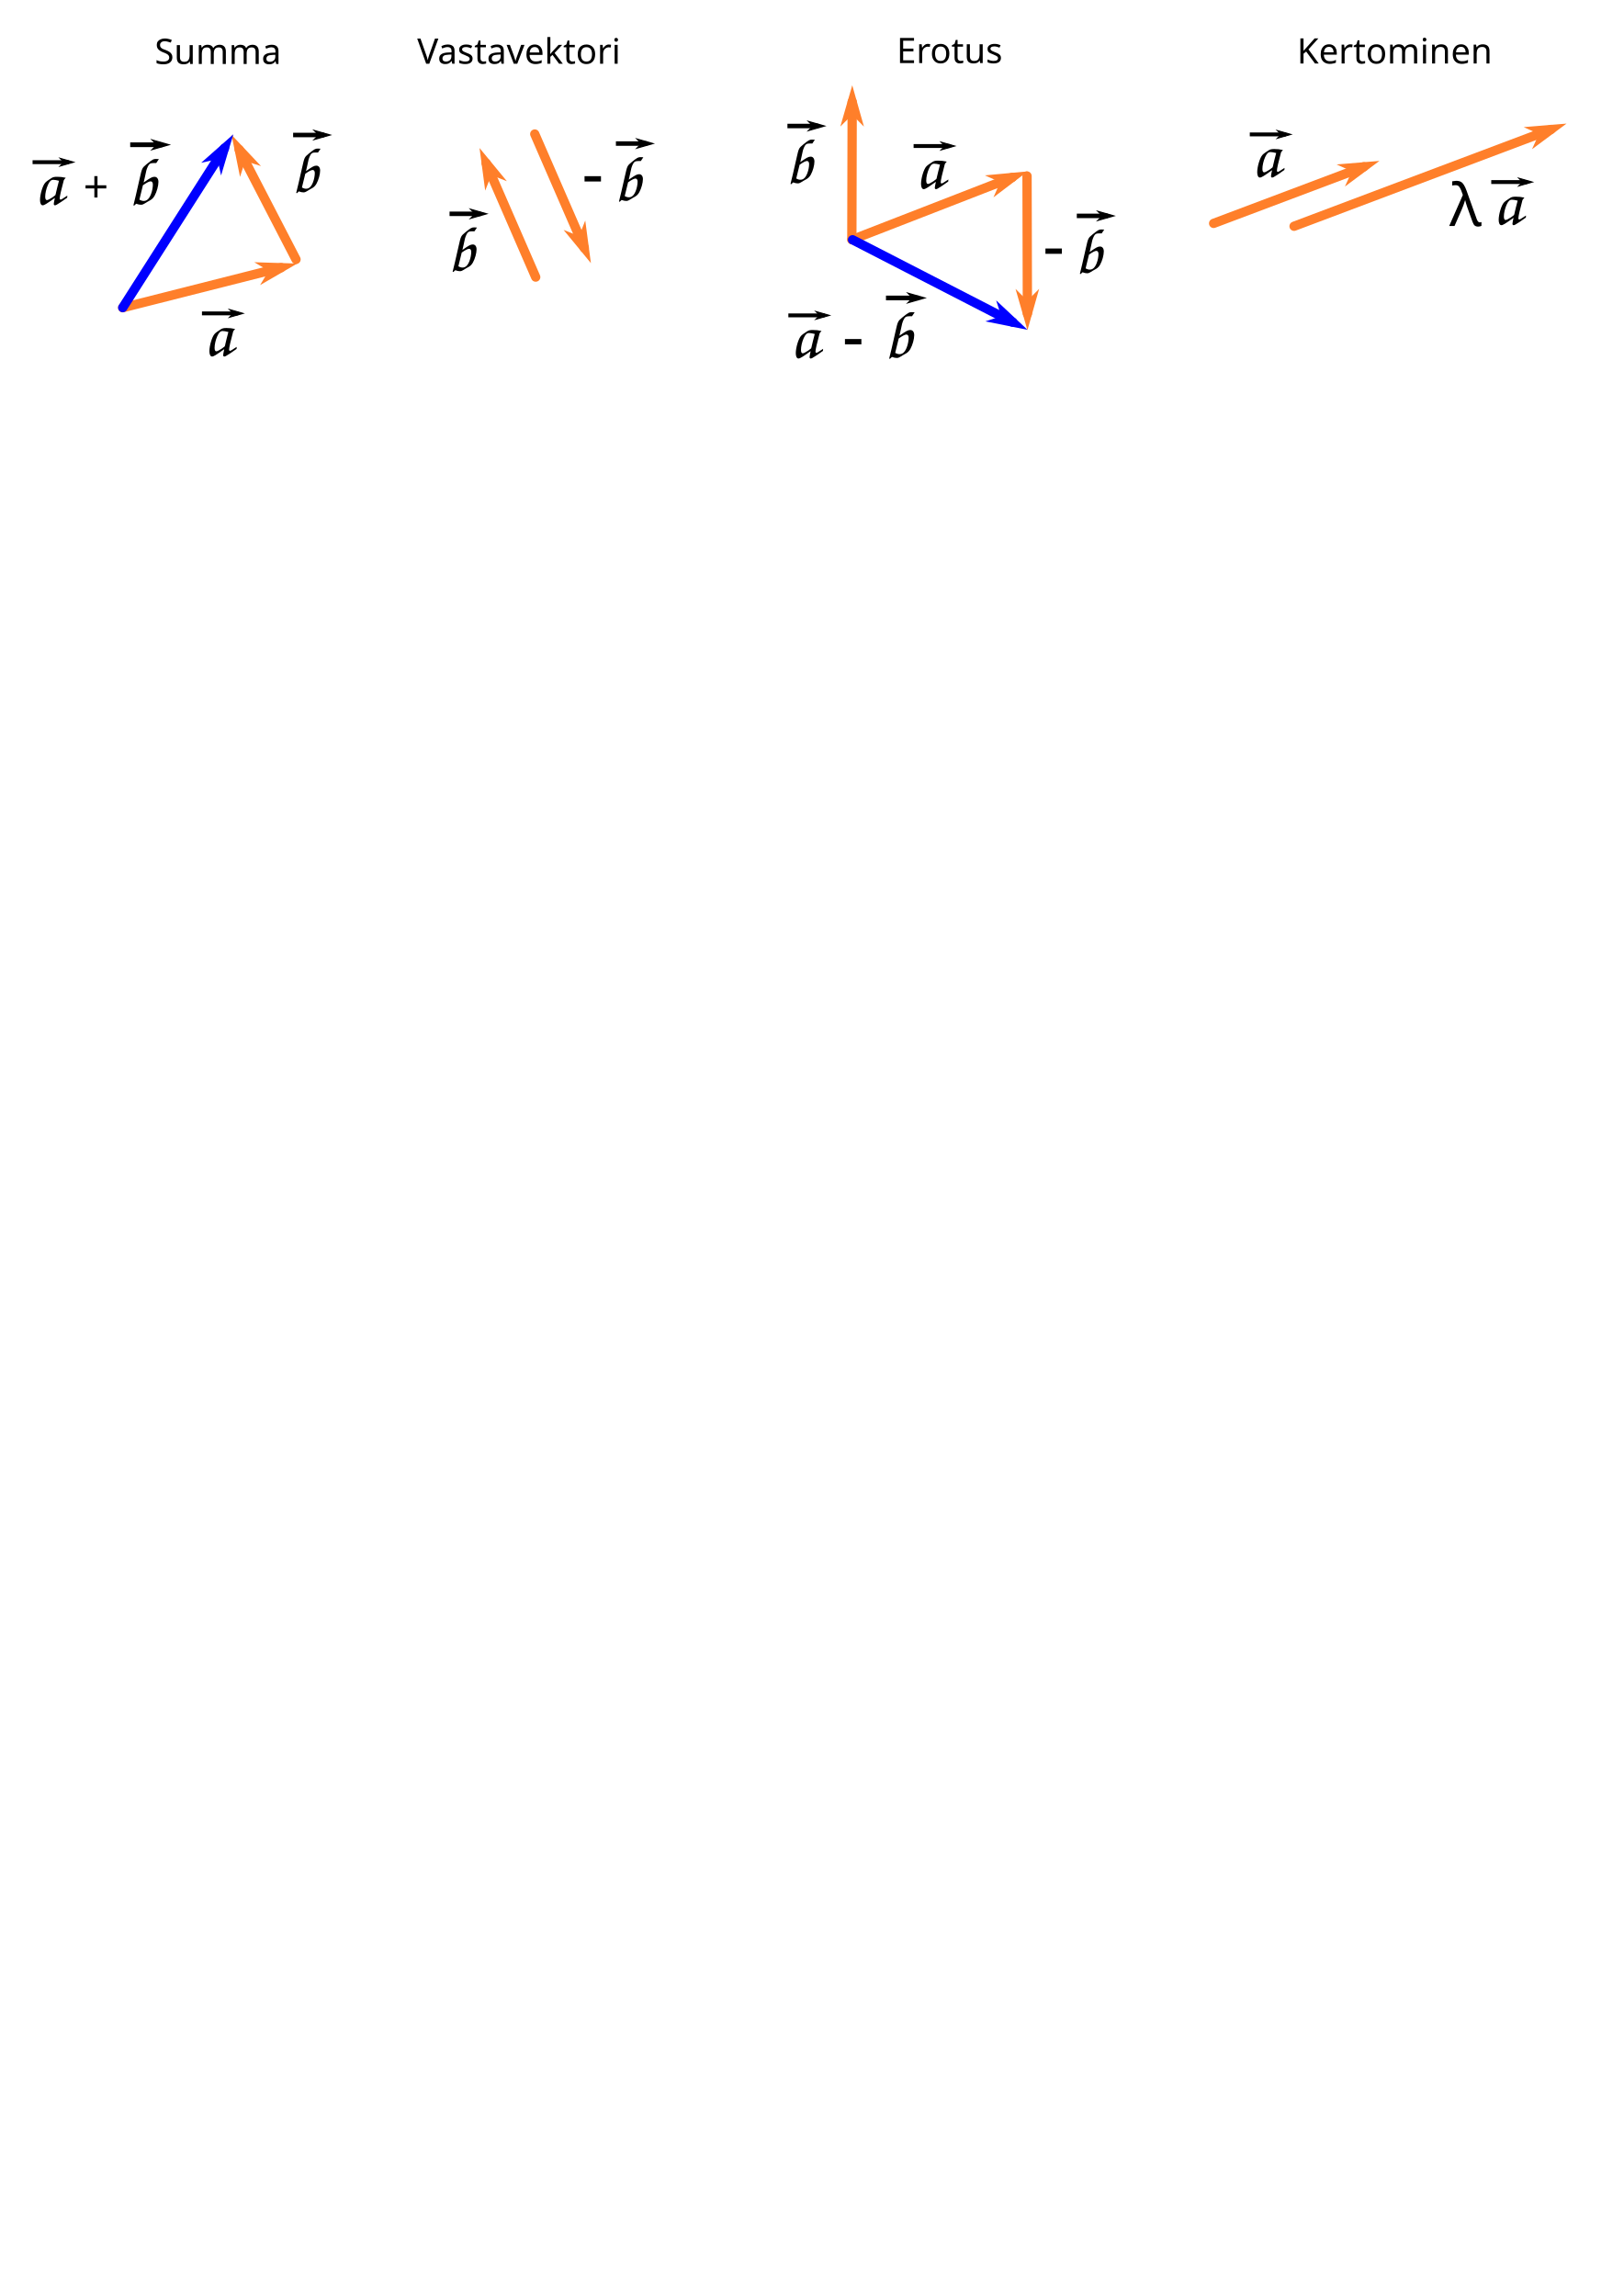
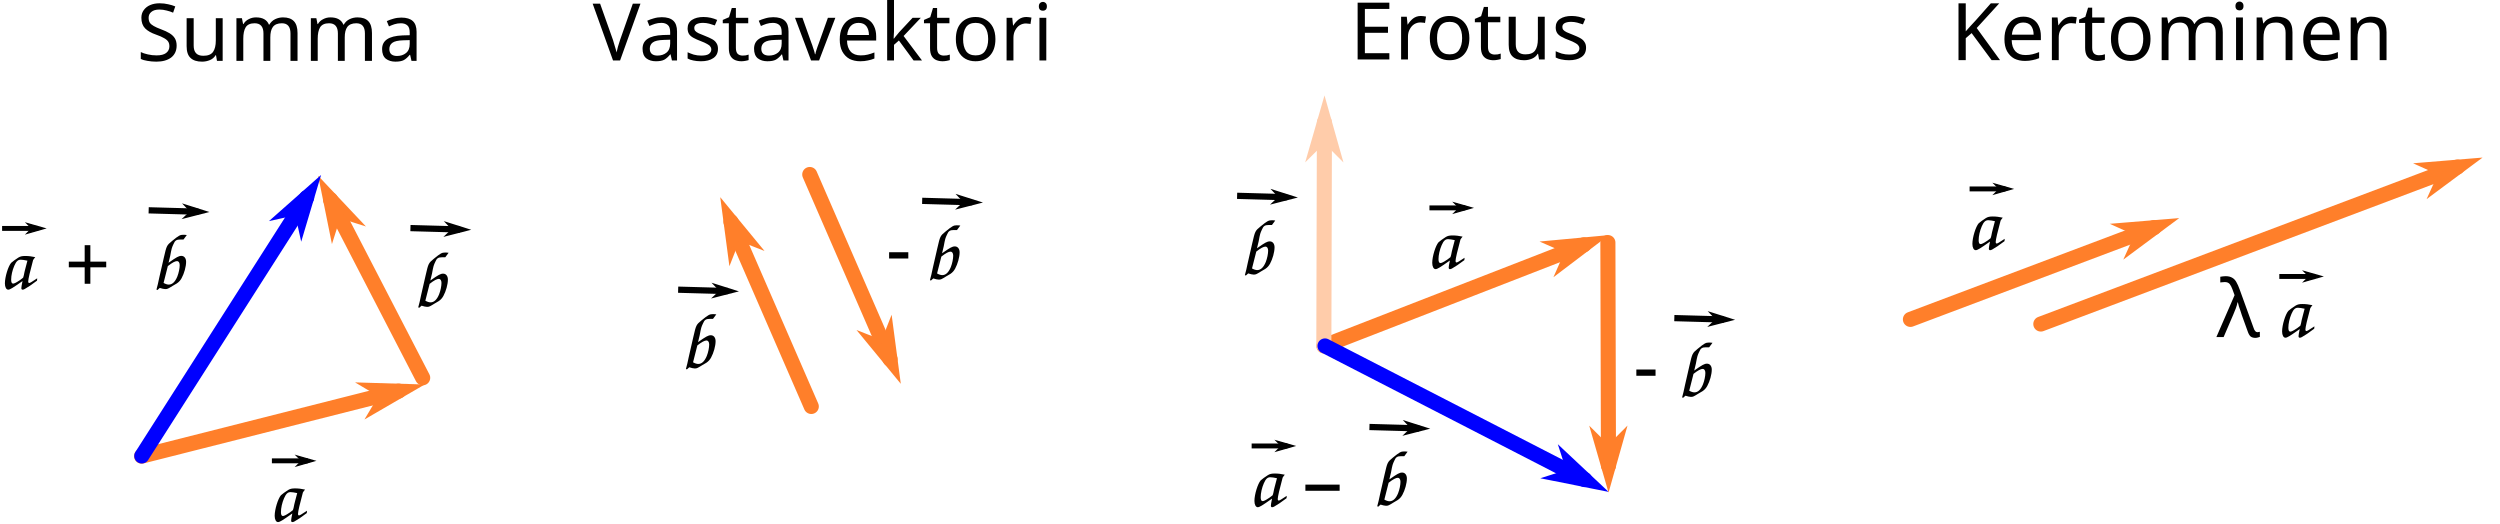
- <svg xmlns="http://www.w3.org/2000/svg" width="210mm" height="297mm" viewBox="0 0 210 297" version="1.1" id="svg10833">
+ <svg xmlns="http://www.w3.org/2000/svg" xmlns:xlink="http://www.w3.org/1999/xlink" width="199.432mm" height="41.773mm" viewBox="0 0 199.432 41.773" version="1.1" id="svg10833">
  <defs id="defs10827">
+     <marker orient="auto" refY="0" refX="0" id="marker34456" style="overflow:visible">
+       <path id="path34454" d="M 0,0 5,-5 -12.5,0 5,5 Z" style="fill:#000000;fill-opacity:1;fill-rule:evenodd;stroke:#000000;stroke-width:1pt;stroke-opacity:1" transform="matrix(-0.2,0,0,-0.2,-1.2,0)" />
+     </marker>
    <marker orient="auto" refY="0" refX="0" id="marker25009" style="overflow:visible">
      <path id="path25007" d="M 0,0 5,-5 -12.5,0 5,5 Z" style="fill:#000000;fill-opacity:1;fill-rule:evenodd;stroke:#000000;stroke-width:1pt;stroke-opacity:1" transform="matrix(-0.2,0,0,-0.2,-1.2,0)" />
    </marker>
-     <marker style="overflow:visible;" id="marker23632" refX="0.0" refY="0.0" orient="auto">
-       <path transform="scale(0.2) rotate(180) translate(6,0)" style="fill-rule:evenodd;stroke:#000000;stroke-width:1pt;stroke-opacity:1;fill:#000000;fill-opacity:1" d="M 0.0,0.0 L 5.0,-5.0 L -12.5,0.0 L 5.0,5.0 L 0.0,0.0 z " id="path23630" />
+     <marker style="overflow:visible" id="marker23632" refX="0" refY="0" orient="auto">
+       <path transform="matrix(-0.2,0,0,-0.2,-1.2,0)" style="fill:#000000;fill-opacity:1;fill-rule:evenodd;stroke:#000000;stroke-width:1pt;stroke-opacity:1" d="M 0,0 5,-5 -12.5,0 5,5 Z" id="path23630" />
    </marker>
-     <marker orient="auto" refY="0.0" refX="0.0" id="marker15363" style="overflow:visible;">
-       <path id="path15361" d="M 0.0,0.0 L 5.0,-5.0 L -12.5,0.0 L 5.0,5.0 L 0.0,0.0 z " style="fill-rule:evenodd;stroke:#0000ff;stroke-width:1pt;stroke-opacity:1;fill:#0000ff;fill-opacity:1" transform="scale(0.2) rotate(180) translate(6,0)" />
+     <marker orient="auto" refY="0" refX="0" id="marker15363" style="overflow:visible">
+       <path id="path15361" d="M 0,0 5,-5 -12.5,0 5,5 Z" style="fill:#0000ff;fill-opacity:1;fill-rule:evenodd;stroke:#0000ff;stroke-width:1pt;stroke-opacity:1" transform="matrix(-0.2,0,0,-0.2,-1.2,0)" />
    </marker>
-     <marker style="overflow:visible;" id="marker15243" refX="0.0" refY="0.0" orient="auto">
-       <path transform="scale(0.2) rotate(180) translate(6,0)" style="fill-rule:evenodd;stroke:#ff7f2a;stroke-width:1pt;stroke-opacity:1;fill:#ff7f2a;fill-opacity:1" d="M 0.0,0.0 L 5.0,-5.0 L -12.5,0.0 L 5.0,5.0 L 0.0,0.0 z " id="path15241" />
+     <marker style="overflow:visible" id="marker15243" refX="0" refY="0" orient="auto">
+       <path transform="matrix(-0.2,0,0,-0.2,-1.2,0)" style="fill:#ff7f2a;fill-opacity:1;fill-rule:evenodd;stroke:#ff7f2a;stroke-width:1pt;stroke-opacity:1" d="M 0,0 5,-5 -12.5,0 5,5 Z" id="path15241" />
    </marker>
-     <marker orient="auto" refY="0.0" refX="0.0" id="Arrow1Send" style="overflow:visible;">
-       <path id="path2040" d="M 0.0,0.0 L 5.0,-5.0 L -12.5,0.0 L 5.0,5.0 L 0.0,0.0 z " style="fill-rule:evenodd;stroke:#ff7f2a;stroke-width:1pt;stroke-opacity:1;fill:#ff7f2a;fill-opacity:1" transform="scale(0.2) rotate(180) translate(6,0)" />
+     <marker orient="auto" refY="0" refX="0" id="Arrow1Send" style="overflow:visible">
+       <path id="path2040" d="M 0,0 5,-5 -12.5,0 5,5 Z" style="fill:#ff7f2a;fill-opacity:1;fill-rule:evenodd;stroke:#ff7f2a;stroke-width:1pt;stroke-opacity:1" transform="matrix(-0.2,0,0,-0.2,-1.2,0)" />
    </marker>
    <marker style="overflow:visible" id="marker15243-4" refX="0" refY="0" orient="auto">
      <path transform="matrix(-0.2,0,0,-0.2,-1.2,0)" style="fill:#ff7f2a;fill-opacity:1;fill-rule:evenodd;stroke:#ff7f2a;stroke-width:1pt;stroke-opacity:1" d="M 0,0 5,-5 -12.5,0 5,5 Z" id="path15241-1" />
    </marker>
    <marker style="overflow:visible" id="marker15243-4-6" refX="0" refY="0" orient="auto">
      <path transform="matrix(-0.2,0,0,-0.2,-1.2,0)" style="fill:#ff7f2a;fill-opacity:1;fill-rule:evenodd;stroke:#ff7f2a;stroke-width:1pt;stroke-opacity:1" d="M 0,0 5,-5 -12.5,0 5,5 Z" id="path15241-1-2" />
    </marker>
    <marker orient="auto" refY="0" refX="0" id="Arrow1Send-1" style="overflow:visible">
      <path id="path2040-8" d="M 0,0 5,-5 -12.5,0 5,5 Z" style="fill:#ff7f2a;fill-opacity:1;fill-rule:evenodd;stroke:#ff7f2a;stroke-width:1pt;stroke-opacity:1" transform="matrix(-0.2,0,0,-0.2,-1.2,0)" />
    </marker>
    <marker style="overflow:visible" id="marker15243-3" refX="0" refY="0" orient="auto">
-       <path transform="matrix(-0.2,0,0,-0.2,-1.2,0)" style="fill:#ff7f2a;fill-opacity:1;fill-rule:evenodd;stroke:#ff7f2a;stroke-width:1pt;stroke-opacity:1" d="M 0,0 5,-5 -12.5,0 5,5 Z" id="path15241-5" />
+       <path transform="matrix(-0.2,0,0,-0.2,-1.2,0)" style="fill:#ffccaa;fill-opacity:1;fill-rule:evenodd;stroke:#ffccaa;stroke-width:1pt;stroke-opacity:1" d="M 0,0 5,-5 -12.5,0 5,5 Z" id="path15241-5" />
    </marker>
    <marker orient="auto" refY="0" refX="0" id="marker15363-2" style="overflow:visible">
      <path id="path15361-9" d="M 0,0 5,-5 -12.5,0 5,5 Z" style="fill:#0000ff;fill-opacity:1;fill-rule:evenodd;stroke:#0000ff;stroke-width:1pt;stroke-opacity:1" transform="matrix(-0.2,0,0,-0.2,-1.2,0)" />
    </marker>
    <marker style="overflow:visible" id="marker15243-3-9" refX="0" refY="0" orient="auto">
      <path transform="matrix(-0.2,0,0,-0.2,-1.2,0)" style="fill:#ff7f2a;fill-opacity:1;fill-rule:evenodd;stroke:#ff7f2a;stroke-width:1pt;stroke-opacity:1" d="M 0,0 5,-5 -12.5,0 5,5 Z" id="path15241-5-4" />
    </marker>
    <marker orient="auto" refY="0" refX="0" id="Arrow1Send-1-9" style="overflow:visible">
      <path id="path2040-8-4" d="M 0,0 5,-5 -12.5,0 5,5 Z" style="fill:#ff7f2a;fill-opacity:1;fill-rule:evenodd;stroke:#ff7f2a;stroke-width:1pt;stroke-opacity:1" transform="matrix(-0.2,0,0,-0.2,-1.2,0)" />
    </marker>
    <marker orient="auto" refY="0" refX="0" id="Arrow1Send-1-9-2" style="overflow:visible">
      <path id="path2040-8-4-0" d="M 0,0 5,-5 -12.5,0 5,5 Z" style="fill:#ff7f2a;fill-opacity:1;fill-rule:evenodd;stroke:#ff7f2a;stroke-width:1pt;stroke-opacity:1" transform="matrix(-0.2,0,0,-0.2,-1.2,0)" />
    </marker>
-     <marker style="overflow:visible" id="marker23632-5" refX="0" refY="0" orient="auto">
-       <path transform="matrix(-0.2,0,0,-0.2,-1.2,0)" style="fill:#000000;fill-opacity:1;fill-rule:evenodd;stroke:#000000;stroke-width:1pt;stroke-opacity:1" d="M 0,0 5,-5 -12.5,0 5,5 Z" id="path23630-6" />
-     </marker>
-     <marker style="overflow:visible" id="marker23632-57" refX="0" refY="0" orient="auto">
-       <path transform="matrix(-0.2,0,0,-0.2,-1.2,0)" style="fill:#000000;fill-opacity:1;fill-rule:evenodd;stroke:#000000;stroke-width:1pt;stroke-opacity:1" d="M 0,0 5,-5 -12.5,0 5,5 Z" id="path23630-64" />
-     </marker>
    <marker style="overflow:visible" id="marker23632-57-9" refX="0" refY="0" orient="auto">
      <path transform="matrix(-0.2,0,0,-0.2,-1.2,0)" style="fill:#000000;fill-opacity:1;fill-rule:evenodd;stroke:#000000;stroke-width:1pt;stroke-opacity:1" d="M 0,0 5,-5 -12.5,0 5,5 Z" id="path23630-64-7" />
    </marker>
    <marker orient="auto" refY="0" refX="0" id="marker25009-4" style="overflow:visible">
      <path id="path25007-2" d="M 0,0 5,-5 -12.5,0 5,5 Z" style="fill:#0000ff;fill-opacity:1;fill-rule:evenodd;stroke:#0000ff;stroke-width:1pt;stroke-opacity:1" transform="matrix(-0.2,0,0,-0.2,-1.2,0)" />
    </marker>
    <marker style="overflow:visible" id="marker23632-57-0" refX="0" refY="0" orient="auto">
      <path transform="matrix(-0.2,0,0,-0.2,-1.2,0)" style="fill:#0000ff;fill-opacity:1;fill-rule:evenodd;stroke:#0000ff;stroke-width:1pt;stroke-opacity:1" d="M 0,0 5,-5 -12.5,0 5,5 Z" id="path23630-64-9" />
    </marker>
    <marker style="overflow:visible" id="marker23632-56" refX="0" refY="0" orient="auto">
      <path transform="matrix(-0.2,0,0,-0.2,-1.2,0)" style="fill:#ff7f2a;fill-opacity:1;fill-rule:evenodd;stroke:#ff7f2a;stroke-width:1pt;stroke-opacity:1" d="M 0,0 5,-5 -12.5,0 5,5 Z" id="path23630-8" />
    </marker>
-     <marker style="overflow:visible" id="marker23632-5-46" refX="0" refY="0" orient="auto">
-       <path transform="matrix(-0.2,0,0,-0.2,-1.2,0)" style="fill:#000000;fill-opacity:1;fill-rule:evenodd;stroke:#000000;stroke-width:1pt;stroke-opacity:1" d="M 0,0 5,-5 -12.5,0 5,5 Z" id="path23630-6-1" />
-     </marker>
-     <marker style="overflow:visible" id="marker23632-5-46-2" refX="0" refY="0" orient="auto">
-       <path transform="matrix(-0.2,0,0,-0.2,-1.2,0)" style="fill:#000000;fill-opacity:1;fill-rule:evenodd;stroke:#000000;stroke-width:1pt;stroke-opacity:1" d="M 0,0 5,-5 -12.5,0 5,5 Z" id="path23630-6-1-3" />
-     </marker>
    <marker style="overflow:visible" id="marker23632-57-3" refX="0" refY="0" orient="auto">
      <path transform="matrix(-0.2,0,0,-0.2,-1.2,0)" style="fill:#000000;fill-opacity:1;fill-rule:evenodd;stroke:#000000;stroke-width:1pt;stroke-opacity:1" d="M 0,0 5,-5 -12.5,0 5,5 Z" id="path23630-64-78" />
    </marker>
    <marker orient="auto" refY="0" refX="0" id="marker25009-2" style="overflow:visible">
      <path id="path25007-9" d="M 0,0 5,-5 -12.5,0 5,5 Z" style="fill:#000000;fill-opacity:1;fill-rule:evenodd;stroke:#000000;stroke-width:1pt;stroke-opacity:1" transform="matrix(-0.2,0,0,-0.2,-1.2,0)" />
    </marker>
    <marker style="overflow:visible" id="marker23632-9" refX="0" refY="0" orient="auto">
      <path transform="matrix(-0.2,0,0,-0.2,-1.2,0)" style="fill:#000000;fill-opacity:1;fill-rule:evenodd;stroke:#000000;stroke-width:1pt;stroke-opacity:1" d="M 0,0 5,-5 -12.5,0 5,5 Z" id="path23630-7" />
    </marker>
-     <marker style="overflow:visible" id="marker23632-5-46-6" refX="0" refY="0" orient="auto">
-       <path transform="matrix(-0.2,0,0,-0.2,-1.2,0)" style="fill:#000000;fill-opacity:1;fill-rule:evenodd;stroke:#000000;stroke-width:1pt;stroke-opacity:1" d="M 0,0 5,-5 -12.5,0 5,5 Z" id="path23630-6-1-4" />
-     </marker>
-     <marker style="overflow:visible" id="marker23632-5-46-2-8" refX="0" refY="0" orient="auto">
-       <path transform="matrix(-0.2,0,0,-0.2,-1.2,0)" style="fill:#000000;fill-opacity:1;fill-rule:evenodd;stroke:#000000;stroke-width:1pt;stroke-opacity:1" d="M 0,0 5,-5 -12.5,0 5,5 Z" id="path23630-6-1-3-0" />
-     </marker>
    <marker style="overflow:visible" id="marker23632-9-1" refX="0" refY="0" orient="auto">
      <path transform="matrix(-0.2,0,0,-0.2,-1.2,0)" style="fill:#000000;fill-opacity:1;fill-rule:evenodd;stroke:#000000;stroke-width:1pt;stroke-opacity:1" d="M 0,0 5,-5 -12.5,0 5,5 Z" id="path23630-7-5" />
    </marker>
    <marker style="overflow:visible" id="marker23632-9-5" refX="0" refY="0" orient="auto">
      <path transform="matrix(-0.2,0,0,-0.2,-1.2,0)" style="fill:#000000;fill-opacity:1;fill-rule:evenodd;stroke:#000000;stroke-width:1pt;stroke-opacity:1" d="M 0,0 5,-5 -12.5,0 5,5 Z" id="path23630-7-2" />
    </marker>
  </defs>
-   <g id="layer1">
-     <text xml:space="preserve" style="font-style:normal;font-weight:normal;font-size:4.549px;line-height:1.25;font-family:sans-serif;letter-spacing:0px;word-spacing:0px;fill:#000000;fill-opacity:1;stroke:none;stroke-width:0.341" x="20.011" y="8.272" id="text15085">
-       <tspan id="tspan15083" x="20.011" y="8.272" style="stroke-width:0.341">Summa</tspan>
+   <g id="layer1" transform="translate(-4.565464,-3.417576)">
+     <text xml:space="preserve" style="font-style:normal;font-weight:normal;font-size:6.35px;line-height:1.25;font-family:sans-serif;letter-spacing:0px;word-spacing:0px;fill:#000000;fill-opacity:1;stroke:none;stroke-width:0.341" x="15.467" y="8.272" id="text15085">
+       <tspan id="tspan15083" x="15.467" y="8.272" style="font-size:6.35px;stroke-width:0.341">Summa</tspan>
    </text>
-     <text xml:space="preserve" style="font-style:normal;font-weight:normal;font-size:4.549px;line-height:1.25;font-family:sans-serif;letter-spacing:0px;word-spacing:0px;fill:#000000;fill-opacity:1;stroke:none;stroke-width:0.341" x="53.959" y="8.242" id="text15089">
-       <tspan id="tspan15087" x="53.959" y="8.242" style="stroke-width:0.341">Vastavektori</tspan>
+     <text xml:space="preserve" style="font-style:normal;font-weight:normal;font-size:6.35px;line-height:1.25;font-family:sans-serif;letter-spacing:0px;word-spacing:0px;fill:#000000;fill-opacity:1;stroke:none;stroke-width:0.341" x="51.842" y="8.242" id="text15089">
+       <tspan id="tspan15087" x="51.842" y="8.242" style="font-size:6.35px;stroke-width:0.341">Vastavektori</tspan>
    </text>
-     <text xml:space="preserve" style="font-style:normal;font-weight:normal;font-size:4.549px;line-height:1.25;font-family:sans-serif;letter-spacing:0px;word-spacing:0px;fill:#000000;fill-opacity:1;stroke:none;stroke-width:0.341" x="115.963" y="8.16" id="text15093">
-       <tspan id="tspan15091" x="115.963" y="8.16" style="stroke-width:0.341">Erotus</tspan>
+     <text xml:space="preserve" style="font-style:normal;font-weight:normal;font-size:6.35px;line-height:1.25;font-family:sans-serif;letter-spacing:0px;word-spacing:0px;fill:#000000;fill-opacity:1;stroke:none;stroke-width:0.341" x="112.258" y="8.16" id="text15093">
+       <tspan id="tspan15091" x="112.258" y="8.16" style="font-size:6.35px;stroke-width:0.341">Erotus</tspan>
    </text>
-     <text xml:space="preserve" style="font-style:normal;font-weight:normal;font-size:4.549px;line-height:1.25;font-family:sans-serif;letter-spacing:0px;word-spacing:0px;fill:#000000;fill-opacity:1;stroke:none;stroke-width:0.341" x="167.748" y="8.215" id="text15097">
-       <tspan id="tspan15095" x="167.748" y="8.215" style="stroke-width:0.341">Kertominen</tspan>
+     <text xml:space="preserve" style="font-style:normal;font-weight:normal;font-size:6.35px;line-height:1.25;font-family:sans-serif;letter-spacing:0px;word-spacing:0px;fill:#000000;fill-opacity:1;stroke:none;stroke-width:0.341" x="160.19" y="8.215" id="text15097">
+       <tspan id="tspan15095" x="160.19" y="8.215" style="font-size:6.35px;stroke-width:0.341">Kertominen</tspan>
    </text>
    <path style="fill:#ff7f2a;stroke:#ff7f2a;stroke-width:1.203;stroke-linecap:round;stroke-linejoin:miter;stroke-miterlimit:4;stroke-dasharray:none;stroke-opacity:1;marker-end:url(#Arrow1Send)" d="M 15.859,39.806 36.363,34.617" id="path15101" />
    <path style="fill:#ff7f2a;stroke:#ff7f2a;stroke-width:1.203;stroke-linecap:round;stroke-linejoin:miter;stroke-miterlimit:4;stroke-dasharray:none;stroke-opacity:1;marker-end:url(#marker15243)" d="M 38.284,33.554 30.932,19.346" id="path15233" />
    <path style="fill:#0000ff;stroke:#0000ff;stroke-width:1.203;stroke-linecap:round;stroke-linejoin:miter;stroke-miterlimit:4;stroke-dasharray:none;stroke-opacity:1;marker-end:url(#marker15363)" d="M 15.876,39.79 29.026,19.183" id="path15353" />
    <path style="fill:#ff7f2a;stroke:#ff7f2a;stroke-width:1.203;stroke-linecap:round;stroke-linejoin:miter;stroke-miterlimit:4;stroke-dasharray:none;stroke-opacity:1;marker-end:url(#marker15243-4)" d="M 69.284,35.842 62.877,21.115" id="path15233-3" />
    <path style="fill:#ff7f2a;stroke:#ff7f2a;stroke-width:1.203;stroke-linecap:round;stroke-linejoin:miter;stroke-miterlimit:4;stroke-dasharray:none;stroke-opacity:1;marker-end:url(#marker15243-4-6)" d="M 69.162,17.338 75.568,32.066" id="path15233-3-1" />
    <path style="fill:#ff7f2a;stroke:#ff7f2a;stroke-width:1.203;stroke-linecap:round;stroke-linejoin:miter;stroke-miterlimit:4;stroke-dasharray:none;stroke-opacity:1;marker-end:url(#Arrow1Send-1)" d="M 110.176,31.012 130.914,22.95" id="path15101-8" />
-     <path style="fill:#ff7f2a;stroke:#ff7f2a;stroke-width:1.203;stroke-linecap:round;stroke-linejoin:miter;stroke-miterlimit:4;stroke-dasharray:none;stroke-opacity:1;marker-end:url(#marker15243-3)" d="m 110.172,30.975 0.047,-17.798" id="path15233-39" />
+     <path style="fill:#ffccaa;stroke:#ffccaa;stroke-width:1.203;stroke-linecap:round;stroke-linejoin:miter;stroke-miterlimit:4;stroke-dasharray:none;stroke-opacity:1;marker-end:url(#marker15243-3)" d="m 110.172,30.975 0.047,-17.798" id="path15233-39" />
    <path style="fill:#0000ff;stroke:#0000ff;stroke-width:1.203;stroke-linecap:round;stroke-linejoin:miter;stroke-miterlimit:4;stroke-dasharray:none;stroke-opacity:1;marker-end:url(#marker15363-2)" d="m 110.263,31.015 20.719,10.66" id="path15353-1" />
    <path style="fill:#ff7f2a;stroke:#ff7f2a;stroke-width:1.203;stroke-linecap:round;stroke-linejoin:miter;stroke-miterlimit:4;stroke-dasharray:none;stroke-opacity:1;marker-end:url(#marker15243-3-9)" d="m 132.831,22.768 0.047,17.798" id="path15233-39-4" />
    <path style="fill:#ff7f2a;stroke:#ff7f2a;stroke-width:1.203;stroke-linecap:round;stroke-linejoin:miter;stroke-miterlimit:4;stroke-dasharray:none;stroke-opacity:1;marker-end:url(#Arrow1Send-1-9)" d="m 156.965,28.896 19.434,-7.323" id="path15101-8-0" />
    <path style="fill:#ff7f2a;stroke:#ff7f2a;stroke-width:1.203;stroke-linecap:round;stroke-linejoin:miter;stroke-miterlimit:4;stroke-dasharray:none;stroke-opacity:1;marker-end:url(#Arrow1Send-1-9-2)" d="M 167.368,29.266 200.596,16.745" id="path15101-8-0-6" />
-     <text xml:space="preserve" style="font-style:normal;font-weight:normal;font-size:3.528px;line-height:1.25;font-family:'Comic Sans MS';letter-spacing:0px;word-spacing:0px;fill:#000000;fill-opacity:1;stroke:none;stroke-width:0.265;-inkscape-font-specification:'Comic Sans MS';font-stretch:normal;font-variant:normal;" x="28.159" y="43.094" id="text23138">
-       <tspan id="tspan23136" x="28.159" y="46.313" style="stroke-width:0.265;-inkscape-font-specification:'Comic Sans MS';font-family:'Comic Sans MS';font-weight:normal;font-style:normal;font-stretch:normal;font-variant:normal;" />
+     <text xml:space="preserve" style="font-style:normal;font-variant:normal;font-weight:normal;font-stretch:normal;font-size:6.35px;line-height:1.25;font-family:'Comic Sans MS';-inkscape-font-specification:'Comic Sans MS';letter-spacing:0px;word-spacing:0px;fill:#000000;fill-opacity:1;stroke:none;stroke-width:0.265" x="28.159" y="43.094" id="text23138">
+       <tspan id="tspan23136" x="28.159" y="48.612" style="font-style:normal;font-variant:normal;font-weight:normal;font-stretch:normal;font-size:6.35px;font-family:'Comic Sans MS';-inkscape-font-specification:'Comic Sans MS';stroke-width:0.265" />
    </text>
-     <g id="g24524" style="fill:#000000;stroke:none">
-       <g id="g25182" style="fill:#000000;stroke:none">
-         <text xml:space="preserve" style="font-style:normal;font-variant:normal;font-weight:normal;font-stretch:normal;font-size:8.716px;line-height:1.25;font-family:'Comic Sans MS';-inkscape-font-specification:'Comic Sans MS';letter-spacing:0px;word-spacing:0px;fill:#000000;fill-opacity:1;stroke:none;stroke-width:0.654" x="26.315" y="46.006" id="text23142">
-           <tspan id="tspan23140" x="26.315" y="46.006" style="font-style:normal;font-variant:normal;font-weight:normal;font-stretch:normal;font-family:'Comic Sans MS';-inkscape-font-specification:'Comic Sans MS';stroke-width:0.654;fill:#000000;fill-opacity:1;stroke:none">a</tspan>
+     <g transform="translate(-21.90745,-19.56076)" id="g24524-2" style="fill:#000000">
+       <text id="text23142-2" y="46.006" x="26.315" style="font-style:normal;font-variant:normal;font-weight:normal;font-stretch:normal;font-size:6.35px;line-height:1.25;font-family:'Comic Sans MS';-inkscape-font-specification:'Comic Sans MS';letter-spacing:0px;word-spacing:0px;fill:#000000;fill-opacity:1;stroke:none;stroke-width:0.654;stroke-miterlimit:4;stroke-dasharray:none" xml:space="preserve">
+         <tspan style="font-style:normal;font-variant:normal;font-weight:normal;font-stretch:normal;font-size:6.35px;font-family:'Comic Sans MS';-inkscape-font-specification:'Comic Sans MS';fill:#000000;fill-opacity:1;stroke:none;stroke-width:0.654;stroke-miterlimit:4;stroke-dasharray:none" y="46.006" x="26.315" id="tspan23140-8">a</tspan>
+       </text>
+       <path id="path23622-85" d="m 26.641,41.2 h 2.856" style="fill:#000000;stroke:#000000;stroke-width:0.392;stroke-linecap:butt;stroke-linejoin:miter;stroke-miterlimit:4;stroke-dasharray:none;stroke-opacity:1;marker-end:url(#marker34456)" />
+     </g>
+     <text xml:space="preserve" style="font-style:normal;font-weight:normal;font-size:6.35px;line-height:1.25;font-family:sans-serif;letter-spacing:0px;word-spacing:0px;fill:#000000;fill-opacity:1;stroke:none;stroke-width:0.429" x="9.741" y="26.755" id="text24825">
+       <tspan id="tspan24823" x="9.741" y="26.755" style="font-size:6.35px;fill:#000000;stroke-width:0.429">+</tspan>
+     </text>
+     <g id="g24833" transform="matrix(1.211256,0,0,1.211256,-29.08118,-3.678612)" style="fill:#000000">
+       <g id="g34947">
+         <text id="text24829" y="24.87" x="37.629" style="font-style:normal;font-variant:normal;font-weight:normal;font-stretch:normal;font-size:5.242px;line-height:1.25;font-family:'Comic Sans MS';-inkscape-font-specification:'Comic Sans MS';letter-spacing:0px;word-spacing:0px;fill:#000000;fill-opacity:1;stroke:none;stroke-width:0;stroke-miterlimit:4;stroke-dasharray:none" xml:space="preserve">
+           <tspan style="font-style:normal;font-variant:normal;font-weight:normal;font-stretch:normal;font-size:5.242px;font-family:'Comic Sans MS';-inkscape-font-specification:'Comic Sans MS';fill:#000000;stroke-width:0;stroke-miterlimit:4;stroke-dasharray:none" y="24.87" x="37.629" id="tspan24827">b</tspan>
        </text>
-         <path style="fill:#000000;stroke:#000000;stroke-width:0.501;stroke-linecap:butt;stroke-linejoin:miter;stroke-miterlimit:4;stroke-dasharray:none;stroke-opacity:1;marker-end:url(#marker23632);fill-opacity:1" d="m 26.121,40.539 h 4.664" id="path23622" />
+         <path id="path24831" d="m 37.569,19.71 1.899,0.053 1.373,0.038" style="fill:#000000;stroke:#000000;stroke-width:0.41;stroke-linecap:butt;stroke-linejoin:miter;stroke-miterlimit:4;stroke-dasharray:none;stroke-opacity:1;marker-end:url(#marker25009)" />
      </g>
    </g>
-     <g id="g25188">
-       <g style="fill:#ff7f2a;fill-opacity:1" transform="matrix(1.158442,0,0,1.158442,-6.006752,-3.963758)" id="g24565">
-         <text xml:space="preserve" style="font-style:normal;font-variant:normal;font-weight:normal;font-stretch:normal;font-size:7.189px;line-height:1.25;font-family:'Comic Sans MS';-inkscape-font-specification:'Comic Sans MS';letter-spacing:0px;word-spacing:0px;fill:#000000;fill-opacity:1;stroke:none;stroke-width:0;stroke-miterlimit:4;stroke-dasharray:none;" x="37.629" y="24.87" id="text23142-7">
-           <tspan id="tspan23140-6" x="37.629" y="24.87" style="font-style:normal;font-variant:normal;font-weight:normal;font-stretch:normal;font-family:'Comic Sans MS';-inkscape-font-specification:'Comic Sans MS';stroke-width:0;stroke-miterlimit:4;stroke-dasharray:none;fill:#000000;fill-opacity:1;">b</tspan>
-         </text>
-         <path style="fill:#000000;stroke:#000000;stroke-width:0.501;stroke-linecap:butt;stroke-linejoin:miter;stroke-miterlimit:4;stroke-dasharray:none;stroke-opacity:1;marker-end:url(#marker23632-5);fill-opacity:1" d="m 37.911,18.496 h 3.468" id="path23622-8" />
-       </g>
-     </g>
-     <g transform="translate(-21.90745,-19.56076)" id="g24524-2" style="fill:#000000">
-       <text id="text23142-2" y="46.006" x="26.315" style="font-style:normal;font-variant:normal;font-weight:normal;font-stretch:normal;font-size:8.716px;line-height:1.25;font-family:'Comic Sans MS';-inkscape-font-specification:'Comic Sans MS';letter-spacing:0px;word-spacing:0px;fill:#000000;fill-opacity:1;stroke:none;stroke-width:0.654;stroke-miterlimit:4;stroke-dasharray:none;" xml:space="preserve">
-         <tspan style="font-style:normal;font-variant:normal;font-weight:normal;font-stretch:normal;font-family:'Comic Sans MS';-inkscape-font-specification:'Comic Sans MS';stroke-width:0.654;fill:#000000;fill-opacity:1;stroke:none;stroke-miterlimit:4;stroke-dasharray:none;" y="46.006" x="26.315" id="tspan23140-8">a</tspan>
-       </text>
-       <path id="path23622-85" d="m 26.121,40.539 h 4.664" style="fill:#000000;stroke:#000000;stroke-width:0.501;stroke-linecap:butt;stroke-linejoin:miter;stroke-miterlimit:4;stroke-dasharray:none;stroke-opacity:1;marker-end:url(#marker23632-57)" />
-     </g>
-     <text xml:space="preserve" style="font-style:normal;font-weight:normal;font-size:5.716px;line-height:1.25;font-family:sans-serif;letter-spacing:0px;word-spacing:0px;fill:#000000;fill-opacity:1;stroke:none;stroke-width:0.429;" x="10.78" y="26.188" id="text24825">
-       <tspan id="tspan24823" x="10.78" y="26.188" style="stroke-width:0.429;fill:#000000;">+</tspan>
+     <text xml:space="preserve" style="font-style:normal;font-weight:normal;font-size:6.35px;line-height:1.25;font-family:sans-serif;letter-spacing:0px;word-spacing:0px;fill:#000000;fill-opacity:1;stroke:none;stroke-width:0.659" x="75.244" y="25.49" id="text25453">
+       <tspan id="tspan25451" x="75.244" y="25.49" style="font-size:6.35px;fill:#000000;fill-opacity:1;stroke-width:0.659">-</tspan>
    </text>
-     <g id="g24833" transform="matrix(1.211256,0,0,1.211256,-29.08118,-3.678612)" style="fill:#000000">
-       <text xml:space="preserve" style="font-style:normal;font-variant:normal;font-weight:normal;font-stretch:normal;font-size:7.189px;line-height:1.25;font-family:'Comic Sans MS';-inkscape-font-specification:'Comic Sans MS';letter-spacing:0px;word-spacing:0px;fill:#000000;fill-opacity:1;stroke:none;stroke-width:0;stroke-miterlimit:4;stroke-dasharray:none" x="37.629" y="24.87" id="text24829">
-         <tspan id="tspan24827" x="37.629" y="24.87" style="font-style:normal;font-variant:normal;font-weight:normal;font-stretch:normal;font-family:'Comic Sans MS';-inkscape-font-specification:'Comic Sans MS';stroke-width:0;stroke-miterlimit:4;stroke-dasharray:none;fill:#000000">b</tspan>
-       </text>
-       <path style="fill:#000000;stroke:#000000;stroke-width:0.501;stroke-linecap:butt;stroke-linejoin:miter;stroke-miterlimit:4;stroke-dasharray:none;stroke-opacity:1;marker-end:url(#marker25009)" d="m 37.911,18.496 h 2.012 1.455" id="path24831" />
-     </g>
-     <text xml:space="preserve" style="font-style:normal;font-weight:normal;font-size:8.791px;line-height:1.25;font-family:sans-serif;letter-spacing:0px;word-spacing:0px;fill:#000000;fill-opacity:1;stroke:none;stroke-width:0.659;" x="75.244" y="25.49" id="text25453">
-       <tspan id="tspan25451" x="75.244" y="25.49" style="stroke-width:0.659;fill:#000000;fill-opacity:1;">-</tspan>
+     <text xml:space="preserve" style="font-style:normal;font-weight:normal;font-size:8.475px;line-height:1.25;font-family:sans-serif;letter-spacing:0px;word-spacing:0px;fill:#000000;fill-opacity:1;stroke:none;stroke-width:0.88" x="81.097" y="58.753" id="text25453-3" transform="scale(1.334706,0.7492285)">
+       <tspan id="tspan25451-6" x="81.097" y="58.753" style="font-size:8.475px;fill:#000000;fill-opacity:1;stroke:none;stroke-width:0.88">-</tspan>
    </text>
-     <text xml:space="preserve" style="font-style:normal;font-weight:normal;font-size:8.791px;line-height:1.25;font-family:sans-serif;letter-spacing:0px;word-spacing:0px;fill:#000000;fill-opacity:1;stroke:none;stroke-width:0.659" x="108.921" y="46.559" id="text25453-3">
-       <tspan id="tspan25451-6" x="108.921" y="46.559" style="fill:#000000;fill-opacity:1;stroke:none;stroke-width:0.659">-</tspan>
+     <text xml:space="preserve" style="font-style:normal;font-weight:normal;font-size:6.35px;line-height:1.25;font-family:sans-serif;letter-spacing:0px;word-spacing:0px;fill:#000000;fill-opacity:1;stroke:none;stroke-width:0.659" x="134.853" y="34.845" id="text25453-33">
+       <tspan id="tspan25451-4" x="134.853" y="34.845" style="font-size:6.35px;fill:#000000;fill-opacity:1;stroke-width:0.659">-</tspan>
    </text>
-     <g transform="translate(20.23205,10.19506)" id="g25188-6">
-       <g style="fill:#ff7f2a;fill-opacity:1" transform="matrix(1.158442,0,0,1.158442,-6.006752,-3.963758)" id="g24565-6">
-         <text xml:space="preserve" style="font-style:normal;font-variant:normal;font-weight:normal;font-stretch:normal;font-size:7.189px;line-height:1.25;font-family:'Comic Sans MS';-inkscape-font-specification:'Comic Sans MS';letter-spacing:0px;word-spacing:0px;fill:#000000;fill-opacity:1;stroke:none;stroke-width:0;stroke-miterlimit:4;stroke-dasharray:none" x="37.629" y="24.87" id="text23142-7-7">
-           <tspan id="tspan23140-6-6" x="37.629" y="24.87" style="font-style:normal;font-variant:normal;font-weight:normal;font-stretch:normal;font-family:'Comic Sans MS';-inkscape-font-specification:'Comic Sans MS';fill:#000000;fill-opacity:1;stroke-width:0;stroke-miterlimit:4;stroke-dasharray:none">b</tspan>
-         </text>
-         <path style="fill:#000000;fill-opacity:1;stroke:#000000;stroke-width:0.501;stroke-linecap:butt;stroke-linejoin:miter;stroke-miterlimit:4;stroke-dasharray:none;stroke-opacity:1;marker-end:url(#marker23632-5-46)" d="m 37.911,18.496 h 3.468" id="path23622-8-5" />
-       </g>
-     </g>
-     <g transform="translate(41.74725,1.107901)" id="g25188-6-3">
-       <g style="fill:#ff7f2a;fill-opacity:1" transform="matrix(1.158442,0,0,1.158442,-6.006752,-3.963758)" id="g24565-6-8">
-         <text xml:space="preserve" style="font-style:normal;font-variant:normal;font-weight:normal;font-stretch:normal;font-size:7.189px;line-height:1.25;font-family:'Comic Sans MS';-inkscape-font-specification:'Comic Sans MS';letter-spacing:0px;word-spacing:0px;fill:#000000;fill-opacity:1;stroke:none;stroke-width:0;stroke-miterlimit:4;stroke-dasharray:none" x="37.629" y="24.87" id="text23142-7-7-9">
-           <tspan id="tspan23140-6-6-4" x="37.629" y="24.87" style="font-style:normal;font-variant:normal;font-weight:normal;font-stretch:normal;font-family:'Comic Sans MS';-inkscape-font-specification:'Comic Sans MS';fill:#000000;fill-opacity:1;stroke-width:0;stroke-miterlimit:4;stroke-dasharray:none">b</tspan>
-         </text>
-         <path style="fill:#000000;fill-opacity:1;stroke:#000000;stroke-width:0.501;stroke-linecap:butt;stroke-linejoin:miter;stroke-miterlimit:4;stroke-dasharray:none;stroke-opacity:1;marker-end:url(#marker23632-5-46-2)" d="m 37.911,18.496 h 3.468" id="path23622-8-5-3" />
-       </g>
-     </g>
-     <g transform="translate(75.84115,0.257036)" id="g24524-2-5" style="fill:#000000">
-       <text id="text23142-2-2" y="46.006" x="26.315" style="font-style:normal;font-variant:normal;font-weight:normal;font-stretch:normal;font-size:8.716px;line-height:1.25;font-family:'Comic Sans MS';-inkscape-font-specification:'Comic Sans MS';letter-spacing:0px;word-spacing:0px;fill:#000000;fill-opacity:1;stroke:none;stroke-width:0.654;stroke-miterlimit:4;stroke-dasharray:none" xml:space="preserve">
-         <tspan style="font-style:normal;font-variant:normal;font-weight:normal;font-stretch:normal;font-family:'Comic Sans MS';-inkscape-font-specification:'Comic Sans MS';fill:#000000;fill-opacity:1;stroke:none;stroke-width:0.654;stroke-miterlimit:4;stroke-dasharray:none" y="46.006" x="26.315" id="tspan23140-8-1">a</tspan>
-       </text>
-       <path id="path23622-85-2" d="m 26.121,40.539 h 4.664" style="fill:#000000;stroke:#000000;stroke-width:0.501;stroke-linecap:butt;stroke-linejoin:miter;stroke-miterlimit:4;stroke-dasharray:none;stroke-opacity:1;marker-end:url(#marker23632-57-3)" />
-     </g>
-     <g id="g24833-6" transform="matrix(1.211256,0,0,1.211256,68.66742,16.13918)" style="fill:#000000">
-       <text xml:space="preserve" style="font-style:normal;font-variant:normal;font-weight:normal;font-stretch:normal;font-size:7.189px;line-height:1.25;font-family:'Comic Sans MS';-inkscape-font-specification:'Comic Sans MS';letter-spacing:0px;word-spacing:0px;fill:#000000;fill-opacity:1;stroke:none;stroke-width:0;stroke-miterlimit:4;stroke-dasharray:none" x="37.629" y="24.87" id="text24829-1">
-         <tspan id="tspan24827-0" x="37.629" y="24.87" style="font-style:normal;font-variant:normal;font-weight:normal;font-stretch:normal;font-family:'Comic Sans MS';-inkscape-font-specification:'Comic Sans MS';fill:#000000;stroke-width:0;stroke-miterlimit:4;stroke-dasharray:none">b</tspan>
-       </text>
-       <path style="fill:#000000;stroke:#000000;stroke-width:0.501;stroke-linecap:butt;stroke-linejoin:miter;stroke-miterlimit:4;stroke-dasharray:none;stroke-opacity:1;marker-end:url(#marker25009-2)" d="m 37.911,18.496 h 2.012 1.455" id="path24831-5" />
-     </g>
-     <g transform="translate(92.03945,-21.64987)" id="g24524-20" style="fill:#000000;stroke:none">
-       <g id="g25182-1" style="fill:#000000;stroke:none">
-         <text xml:space="preserve" style="font-style:normal;font-variant:normal;font-weight:normal;font-stretch:normal;font-size:8.716px;line-height:1.25;font-family:'Comic Sans MS';-inkscape-font-specification:'Comic Sans MS';letter-spacing:0px;word-spacing:0px;fill:#000000;fill-opacity:1;stroke:none;stroke-width:0.654" x="26.315" y="46.006" id="text23142-4">
-           <tspan id="tspan23140-0" x="26.315" y="46.006" style="font-style:normal;font-variant:normal;font-weight:normal;font-stretch:normal;font-family:'Comic Sans MS';-inkscape-font-specification:'Comic Sans MS';fill:#000000;fill-opacity:1;stroke:none;stroke-width:0.654">a</tspan>
-         </text>
-         <path style="fill:#000000;fill-opacity:1;stroke:#000000;stroke-width:0.501;stroke-linecap:butt;stroke-linejoin:miter;stroke-miterlimit:4;stroke-dasharray:none;stroke-opacity:1;marker-end:url(#marker23632-9)" d="m 26.121,40.539 h 4.664" id="path23622-6" />
-       </g>
-     </g>
-     <g transform="translate(63.93062,-1.16389)" id="g25188-6-2">
-       <g style="fill:#ff7f2a;fill-opacity:1" transform="matrix(1.158442,0,0,1.158442,-6.006752,-3.963758)" id="g24565-6-9">
-         <text xml:space="preserve" style="font-style:normal;font-variant:normal;font-weight:normal;font-stretch:normal;font-size:7.189px;line-height:1.25;font-family:'Comic Sans MS';-inkscape-font-specification:'Comic Sans MS';letter-spacing:0px;word-spacing:0px;fill:#000000;fill-opacity:1;stroke:none;stroke-width:0;stroke-miterlimit:4;stroke-dasharray:none" x="37.629" y="24.87" id="text23142-7-7-0">
-           <tspan id="tspan23140-6-6-0" x="37.629" y="24.87" style="font-style:normal;font-variant:normal;font-weight:normal;font-stretch:normal;font-family:'Comic Sans MS';-inkscape-font-specification:'Comic Sans MS';fill:#000000;fill-opacity:1;stroke-width:0;stroke-miterlimit:4;stroke-dasharray:none">b</tspan>
-         </text>
-         <path style="fill:#000000;fill-opacity:1;stroke:#000000;stroke-width:0.501;stroke-linecap:butt;stroke-linejoin:miter;stroke-miterlimit:4;stroke-dasharray:none;stroke-opacity:1;marker-end:url(#marker23632-5-46-6)" d="m 37.911,18.496 h 3.468" id="path23622-8-5-31" />
-       </g>
-     </g>
-     <text xml:space="preserve" style="font-style:normal;font-weight:normal;font-size:8.791px;line-height:1.25;font-family:sans-serif;letter-spacing:0px;word-spacing:0px;fill:#000000;fill-opacity:1;stroke:none;stroke-width:0.659" x="134.853" y="34.845" id="text25453-33">
-       <tspan id="tspan25451-4" x="134.853" y="34.845" style="fill:#000000;fill-opacity:1;stroke-width:0.659">-</tspan>
+     <text xml:space="preserve" style="font-style:normal;font-weight:normal;font-size:6.35px;line-height:1.25;font-family:sans-serif;letter-spacing:0px;word-spacing:0px;fill:#000000;fill-opacity:1;stroke:none;stroke-width:0.265" x="189.79" y="39.146" id="text28214">
+       <tspan id="tspan28212" x="189.79" y="39.146" style="font-size:6.35px;stroke-width:0.265"> </tspan>
+       <tspan x="189.79" y="47.083" style="font-size:6.35px;stroke-width:0.265" id="tspan28216" />
    </text>
-     <g transform="translate(101.3564,10.46233)" id="g25188-6-3-0">
-       <g style="fill:#ff7f2a;fill-opacity:1" transform="matrix(1.158442,0,0,1.158442,-6.006752,-3.963758)" id="g24565-6-8-5">
-         <text xml:space="preserve" style="font-style:normal;font-variant:normal;font-weight:normal;font-stretch:normal;font-size:7.189px;line-height:1.25;font-family:'Comic Sans MS';-inkscape-font-specification:'Comic Sans MS';letter-spacing:0px;word-spacing:0px;fill:#000000;fill-opacity:1;stroke:none;stroke-width:0;stroke-miterlimit:4;stroke-dasharray:none" x="37.629" y="24.87" id="text23142-7-7-9-9">
-           <tspan id="tspan23140-6-6-4-4" x="37.629" y="24.87" style="font-style:normal;font-variant:normal;font-weight:normal;font-stretch:normal;font-family:'Comic Sans MS';-inkscape-font-specification:'Comic Sans MS';fill:#000000;fill-opacity:1;stroke-width:0;stroke-miterlimit:4;stroke-dasharray:none">b</tspan>
-         </text>
-         <path style="fill:#000000;fill-opacity:1;stroke:#000000;stroke-width:0.501;stroke-linecap:butt;stroke-linejoin:miter;stroke-miterlimit:4;stroke-dasharray:none;stroke-opacity:1;marker-end:url(#marker23632-5-46-2-8)" d="m 37.911,18.496 h 3.468" id="path23622-8-5-3-2" />
-       </g>
-     </g>
-     <g transform="translate(135.5196,-23.15153)" id="g24524-20-8" style="fill:#000000;stroke:none">
-       <g id="g25182-1-2" style="fill:#000000;stroke:none">
-         <text xml:space="preserve" style="font-style:normal;font-variant:normal;font-weight:normal;font-stretch:normal;font-size:8.716px;line-height:1.25;font-family:'Comic Sans MS';-inkscape-font-specification:'Comic Sans MS';letter-spacing:0px;word-spacing:0px;fill:#000000;fill-opacity:1;stroke:none;stroke-width:0.654" x="26.315" y="46.006" id="text23142-4-6">
-           <tspan id="tspan23140-0-8" x="26.315" y="46.006" style="font-style:normal;font-variant:normal;font-weight:normal;font-stretch:normal;font-family:'Comic Sans MS';-inkscape-font-specification:'Comic Sans MS';fill:#000000;fill-opacity:1;stroke:none;stroke-width:0.654">a</tspan>
-         </text>
-         <path style="fill:#000000;fill-opacity:1;stroke:#000000;stroke-width:0.501;stroke-linecap:butt;stroke-linejoin:miter;stroke-miterlimit:4;stroke-dasharray:none;stroke-opacity:1;marker-end:url(#marker23632-9-1)" d="m 26.121,40.539 h 4.664" id="path23622-6-6" />
-       </g>
-     </g>
-     <g transform="translate(165.9467,-18.99379)" id="g24524-20-6" style="fill:#000000;stroke:none">
-       <g id="g25182-1-4" style="fill:#000000;stroke:none" transform="translate(0.8018086,2.004522)">
-         <text xml:space="preserve" style="font-style:normal;font-variant:normal;font-weight:normal;font-stretch:normal;font-size:8.716px;line-height:1.25;font-family:'Comic Sans MS';-inkscape-font-specification:'Comic Sans MS';letter-spacing:0px;word-spacing:0px;fill:#000000;fill-opacity:1;stroke:none;stroke-width:0.654" x="26.315" y="46.006" id="text23142-4-8">
-           <tspan id="tspan23140-0-6" x="26.315" y="46.006" style="font-style:normal;font-variant:normal;font-weight:normal;font-stretch:normal;font-family:'Comic Sans MS';-inkscape-font-specification:'Comic Sans MS';fill:#000000;fill-opacity:1;stroke:none;stroke-width:0.654">a</tspan>
-         </text>
-         <path style="fill:#000000;fill-opacity:1;stroke:#000000;stroke-width:0.501;stroke-linecap:butt;stroke-linejoin:miter;stroke-miterlimit:4;stroke-dasharray:none;stroke-opacity:1;marker-end:url(#marker23632-9-5)" d="m 26.121,40.539 h 4.664" id="path23622-6-3" />
-       </g>
-     </g>
-     <text xml:space="preserve" style="font-style:normal;font-weight:normal;font-size:3.528px;line-height:1.25;font-family:sans-serif;letter-spacing:0px;word-spacing:0px;fill:#000000;fill-opacity:1;stroke:none;stroke-width:0.265" x="189.79" y="39.146" id="text28214">
-       <tspan id="tspan28212" x="189.79" y="39.146" style="stroke-width:0.265"> </tspan>
-       <tspan x="189.79" y="43.556" style="stroke-width:0.265" id="tspan28216" />
+     <text xml:space="preserve" style="font-style:normal;font-weight:normal;font-size:6.35px;line-height:1.25;font-family:sans-serif;letter-spacing:0px;word-spacing:0px;fill:#000000;fill-opacity:1;stroke:none;stroke-width:0.572" x="179.751" y="30.307" id="text28220">
+       <tspan id="tspan28218" x="179.751" y="30.307" style="font-size:6.35px;stroke-width:0.572"> λ</tspan>
    </text>
-     <text xml:space="preserve" style="font-style:normal;font-weight:normal;font-size:7.624px;line-height:1.25;font-family:sans-serif;letter-spacing:0px;word-spacing:0px;fill:#000000;fill-opacity:1;stroke:none;stroke-width:0.572" x="185.498" y="29.238" id="text28220">
-       <tspan id="tspan28218" x="185.498" y="29.238" style="stroke-width:0.572"> λ</tspan>
-     </text>
+     <use x="0" y="0" xlink:href="#g24524-2" id="use30386" transform="translate(21.52172,18.5405)" width="100%" height="100%" />
+     <use x="0" y="0" xlink:href="#g24833" id="use34955" transform="translate(20.88318,1.417411)" width="100%" height="100%" />
+     <use x="0" y="0" xlink:href="#g24833" id="use34957" transform="translate(42.23884,6.331101)" width="100%" height="100%" />
+     <use x="0" y="0" xlink:href="#g24833" id="use35124" transform="translate(61.70461,-0.7559524)" width="100%" height="100%" />
+     <use x="0" y="0" xlink:href="#use30386" id="use35126" transform="translate(92.34162,-20.17885)" width="100%" height="100%" />
+     <use x="0" y="0" xlink:href="#use35124" id="use35410" transform="translate(60.00201,9.354434)" width="100%" height="100%" />
+     <use x="0" y="0" xlink:href="#use35410" id="use35412" transform="translate(-34.87867,-9.755338)" width="100%" height="100%" />
+     <use x="0" y="0" xlink:href="#use35126" id="use35414" transform="translate(-14.18428,18.99235)" width="100%" height="100%" />
+     <use x="0" y="0" xlink:href="#use35410" id="use35416" transform="translate(-24.32153,8.68626)" width="100%" height="100%" />
+     <use x="0" y="0" xlink:href="#use35126" id="use35418" transform="translate(43.08929,-1.511905)" width="100%" height="100%" />
+     <use x="0" y="0" xlink:href="#use35418" id="use35420" transform="translate(24.70602,6.983062)" width="100%" height="100%" />
  </g>
</svg>
